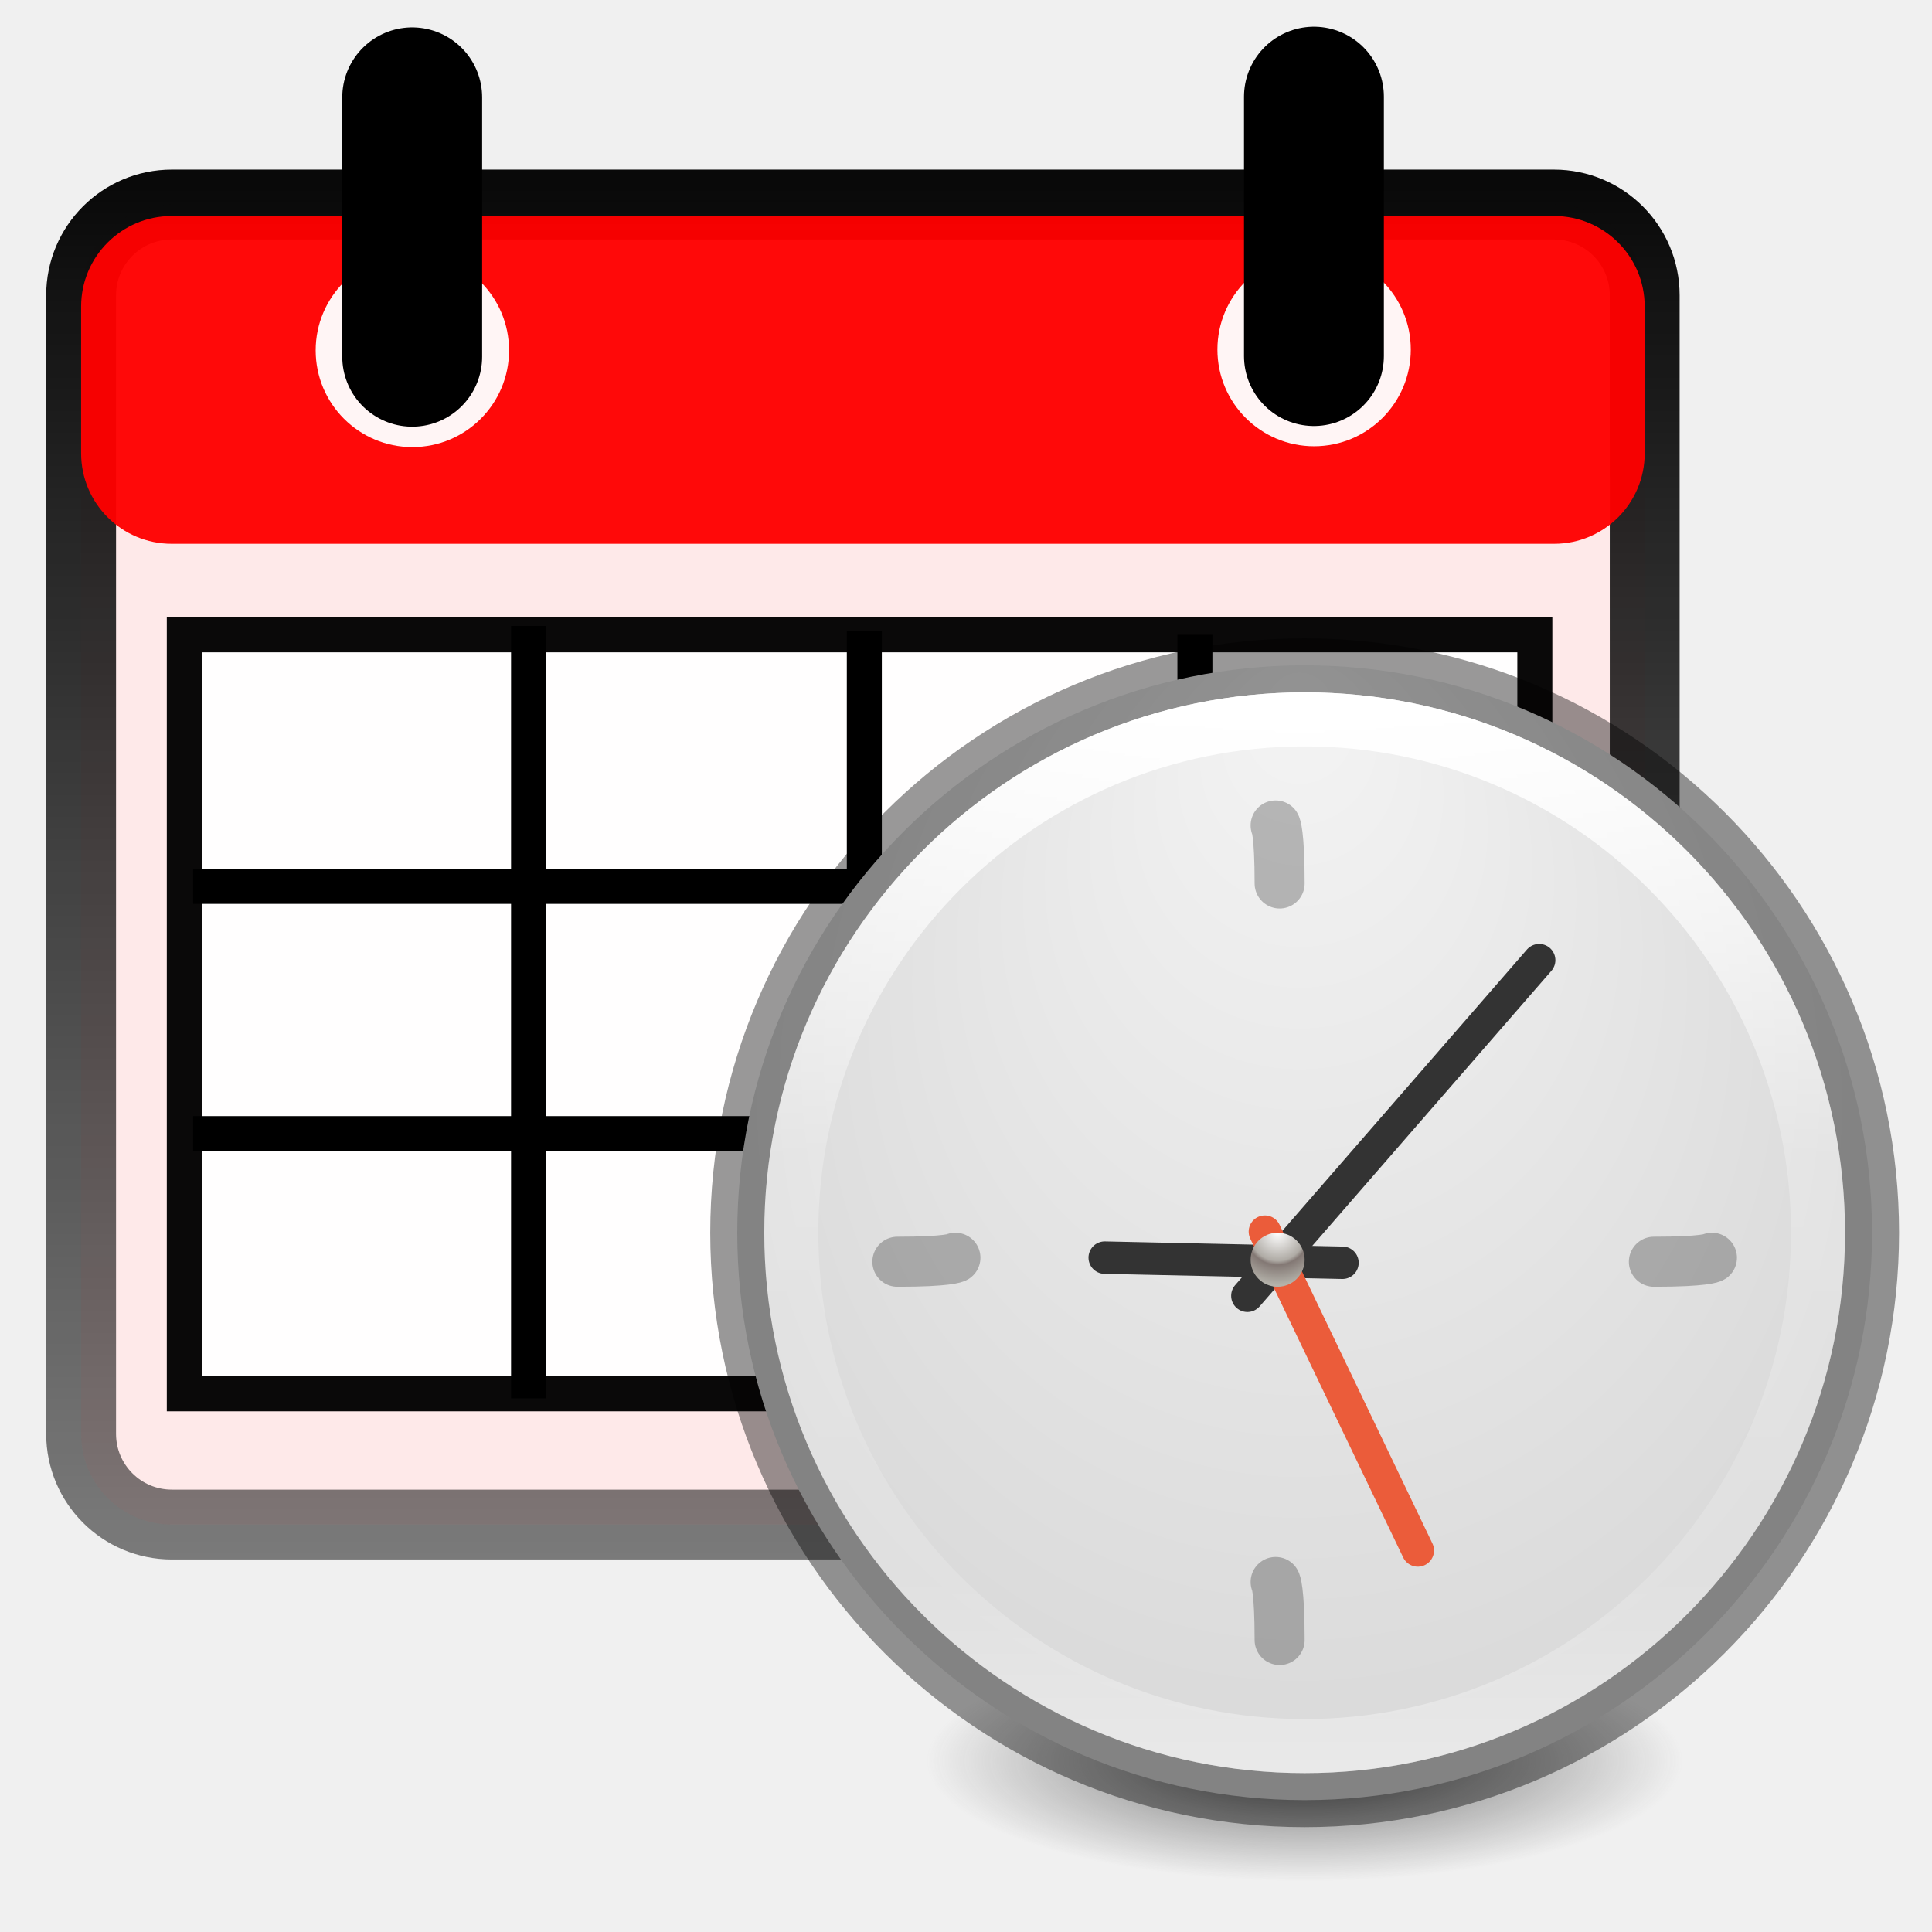
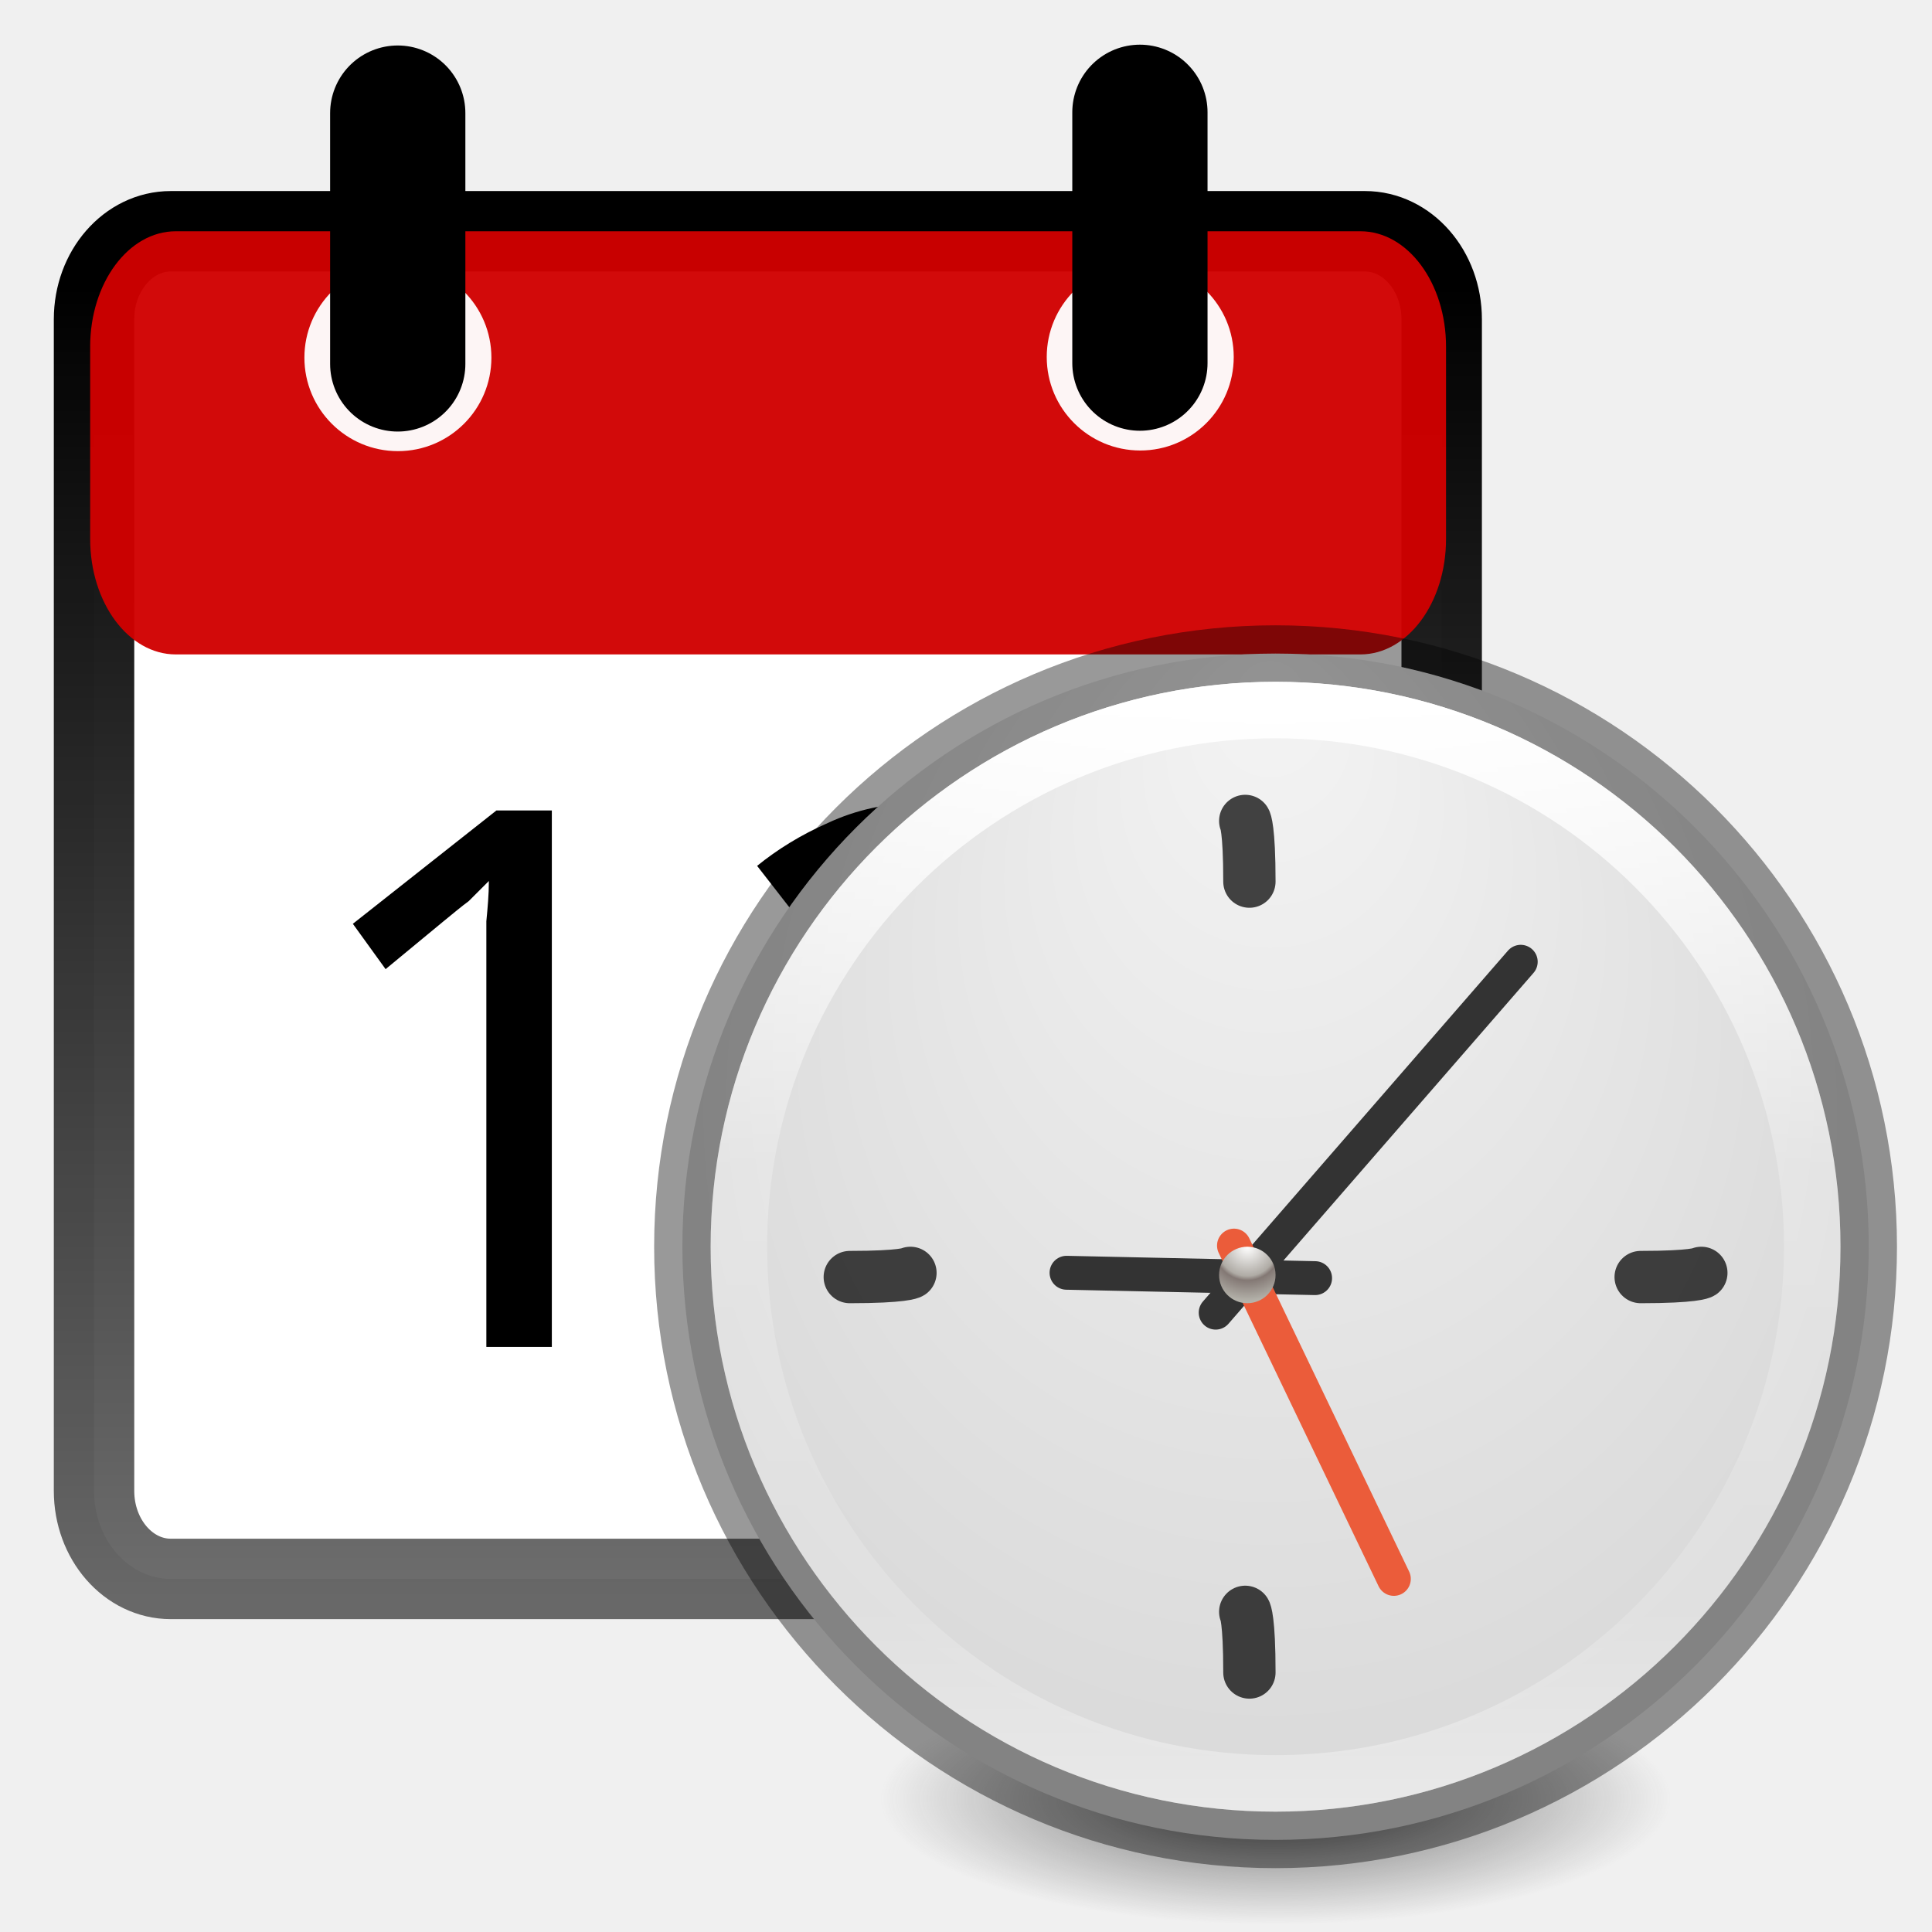
<svg xmlns="http://www.w3.org/2000/svg" xmlns:xlink="http://www.w3.org/1999/xlink" width="48" height="48" viewBox="0 0 12.7 12.7" version="1.1" id="svg8">
  <defs id="defs2">
-     <linearGradient id="linearGradient948">
-       <stop style="stop-color:#000000;stop-opacity:1;" offset="0" id="stop944" />
-       <stop style="stop-color:#000000;stop-opacity:0.51" offset="1" id="stop946" />
+     <linearGradient id="linearGradient1197">
+       <stop style="stop-color:#000000;stop-opacity:1" offset="0" id="stop1193" />
+       <stop style="stop-color:#000000;stop-opacity:0.564" offset="1" id="stop1195" />
    </linearGradient>
    <linearGradient id="linearGradient918">
      <stop id="stop914" style="stop-color:#000000;stop-opacity:0.863" offset="0" />
      <stop id="stop916" style="stop-color:#000000;stop-opacity:0.447" offset="1" />
    </linearGradient>
    <linearGradient gradientTransform="matrix(0.4871795,0,0,0.4871795,0.1139532,8.501652)" gradientUnits="userSpaceOnUse" xlink:href="#linearGradient3996" id="linearGradient2901" y2="26.091" x2="24.398" y1="3.602" x1="24.398" />
    <linearGradient id="linearGradient3996">
      <stop offset="0" style="stop-color:#ffffff;stop-opacity:1" id="stop3998" />
      <stop offset="1" style="stop-color:#ffffff;stop-opacity:0" id="stop4000" />
    </linearGradient>
    <radialGradient gradientTransform="matrix(0,0.9625441,-1.443518,1.4359325e-8,31.26078,-2.799604)" gradientUnits="userSpaceOnUse" xlink:href="#linearGradient3268" id="radialGradient2904" fy="12.08" fx="27.412" r="18" cy="12.08" cx="27.412" />
    <linearGradient id="linearGradient3268">
      <stop offset="0" style="stop-color:#ffffff;stop-opacity:1" id="stop3270" />
      <stop offset="1" style="stop-color:#d8d8d8;stop-opacity:1" id="stop3272" />
    </linearGradient>
    <linearGradient gradientTransform="matrix(0.5757576,0,0,0.5757576,-1.818181,6.181819)" gradientUnits="userSpaceOnUse" xlink:href="#linearGradient2480" id="linearGradient2906" y2="40.32" x2="29.05" y1="7.028" x1="29.05" />
    <linearGradient id="linearGradient2480">
      <stop offset="0" style="stop-color:#3d3e40;stop-opacity:1" id="stop2482" />
      <stop offset="1" style="stop-color:#4e4e4e;stop-opacity:1" id="stop2484" />
    </linearGradient>
    <radialGradient gradientTransform="matrix(0.4882272,0,0,0.4882271,0.2828355,8.282626)" gradientUnits="userSpaceOnUse" xlink:href="#linearGradient3334-995-903-143-677-209-356-728" id="radialGradient2909" fy="24.003" fx="24.012" r="21" cy="24.003" cx="24.012" />
    <linearGradient id="linearGradient3334-995-903-143-677-209-356-728">
      <stop offset="0" style="stop-color:#808080;stop-opacity:1" id="stop5026" />
      <stop offset="0.873" style="stop-color:#6d6d6d;stop-opacity:1" id="stop5028" />
      <stop offset="1" style="stop-color:#4f5053;stop-opacity:1" id="stop5030" />
    </linearGradient>
    <linearGradient gradientTransform="matrix(0.5121951,0,0,0.5121951,-0.292683,7.707317)" gradientUnits="userSpaceOnUse" xlink:href="#linearGradient3227" id="linearGradient2911" y2="45.184" x2="7.554" y1="3" x1="7.554" />
    <linearGradient id="linearGradient3227">
      <stop offset="0" style="stop-color:#4d4d4d;stop-opacity:1" id="stop3229" />
      <stop offset="1" style="stop-color:#333333;stop-opacity:1" id="stop3231" />
    </linearGradient>
    <linearGradient id="linearGradient8838">
      <stop offset="0" style="stop-color:#000000;stop-opacity:1" id="stop8840" />
      <stop offset="1" style="stop-color:#000000;stop-opacity:0" id="stop8842" />
    </linearGradient>
    <radialGradient gradientTransform="matrix(1.035297,0,0,0.3599113,-52.83544,26.51134)" gradientUnits="userSpaceOnUse" xlink:href="#linearGradient8838" id="radialGradient3734" fy="4.625" fx="62.625" r="10.625" cy="4.625" cx="62.625" />
    <radialGradient r="20" fy="8.626" fx="0.304" cy="8.626" cx="15.026" gradientTransform="matrix(-4.7487238e-8,0.780378,-0.7352292,-5.3751304e-8,20.71241,0.1839955)" gradientUnits="userSpaceOnUse" id="radialGradient4949" xlink:href="#linearGradient2867-449-88-871-390-598-476-591-434-148-57-177-641-289-620-227-114-444-680-744-4-8-69-5-4-8-426-2-9-1-4-965-2" />
    <linearGradient id="linearGradient2867-449-88-871-390-598-476-591-434-148-57-177-641-289-620-227-114-444-680-744-4-8-69-5-4-8-426-2-9-1-4-965-2">
      <stop offset="0" style="stop-color:#f4f4f4;stop-opacity:1" id="stop4036-1" />
      <stop offset="1" style="stop-color:#d0d0d0;stop-opacity:1" id="stop4040-2" />
    </linearGradient>
    <radialGradient xlink:href="#linearGradient2867-449-88-871-390-598-476-591-434-148-57-177-641-289-620-227-114-444-680-744-4-8-69-5-4-8-426-2-9-1-4-965-2" id="radialGradient3228-8" gradientUnits="userSpaceOnUse" gradientTransform="matrix(-4.7487238e-8,0.780378,-0.7352292,-5.3751304e-8,22.2126,1.684189)" cx="15.026" cy="8.626" fx="0.304" fy="8.626" r="20" />
    <linearGradient id="linearGradient3820-7-2-2">
      <stop id="stop3822-2-6-36" style="stop-color:#3d3d3d;stop-opacity:1" offset="0" />
      <stop id="stop3864-8-7-6" style="stop-color:#686868;stop-opacity:0.498" offset="0.5" />
      <stop id="stop3824-1-2-4" style="stop-color:#686868;stop-opacity:0" offset="1" />
    </linearGradient>
    <linearGradient id="linearGradient2867-449-88-871-390-598-476-591-434-148-57-177-641-289-620-227-114-444-680-744-4-8-69-5-4-8-426-2-9-1-4-965">
      <stop offset="0" style="stop-color:#f4f4f4;stop-opacity:1" id="stop4036" />
      <stop offset="1" style="stop-color:#dadada;stop-opacity:1;" id="stop4040" />
    </linearGradient>
    <linearGradient id="linearGradient4806-9">
      <stop id="stop4808-49" style="stop-color:#ffffff;stop-opacity:1" offset="0" />
      <stop id="stop4810-05" style="stop-color:#ffffff;stop-opacity:0.235" offset="0.424" />
      <stop id="stop4812-6" style="stop-color:#ffffff;stop-opacity:0.157" offset="0.821" />
      <stop id="stop4814-7" style="stop-color:#ffffff;stop-opacity:0.392" offset="1" />
    </linearGradient>
    <linearGradient id="linearGradient4119">
      <stop style="stop-color:#ffffff;stop-opacity:1" offset="0" id="stop4121" />
      <stop id="stop4148" offset="0.54" style="stop-color:#afaba5;stop-opacity:1" />
      <stop id="stop4146" offset="0.62" style="stop-color:#837874;stop-opacity:1" />
      <stop style="stop-color:#b4b2aa;stop-opacity:1" offset="1" id="stop4123" />
    </linearGradient>
    <linearGradient y2="40.496" x2="71.204" y1="15.369" x1="71.204" gradientTransform="matrix(0.7756246,0,0,0.7756249,-43.98157,-9.614261)" gradientUnits="userSpaceOnUse" id="linearGradient3097" xlink:href="#linearGradient4806-9" />
    <radialGradient r="20" fy="8.626" fx="0.304" cy="8.626" cx="15.026" gradientTransform="matrix(-3.4387768e-8,0.5651088,-0.5324144,-3.8923876e-8,16.49884,1.63324)" gradientUnits="userSpaceOnUse" id="radialGradient3105" xlink:href="#linearGradient2867-449-88-871-390-598-476-591-434-148-57-177-641-289-620-227-114-444-680-744-4-8-69-5-4-8-426-2-9-1-4-965" />
    <radialGradient r="62.769" fy="186.171" fx="99.157" cy="186.171" cx="99.157" gradientTransform="matrix(0.1115198,0,0,0.03548359,0.942029,15.16673)" gradientUnits="userSpaceOnUse" id="radialGradient3108" xlink:href="#linearGradient3820-7-2-2" />
    <radialGradient r="0.626" fy="15.377" fx="16" cy="15.377" cx="16" gradientTransform="matrix(0,1.913162,-1.913165,0,45.41917,-15.23337)" gradientUnits="userSpaceOnUse" id="radialGradient3110" xlink:href="#linearGradient4119" />
    <linearGradient y2="26.091" x2="24.398" y1="3.602" x1="24.398" gradientTransform="matrix(0.4871795,0,0,0.4871795,-25.88605,0.5016521)" gradientUnits="userSpaceOnUse" id="linearGradient3140" xlink:href="#linearGradient3996" />
    <radialGradient r="18" fy="12.08" fx="27.412" cy="12.08" cx="27.412" gradientTransform="matrix(0,0.9625441,-1.443518,1.4359325e-8,5.260776,-10.7996)" gradientUnits="userSpaceOnUse" id="radialGradient3143" xlink:href="#linearGradient3268" />
    <linearGradient y2="40.32" x2="29.05" y1="7.028" x1="29.05" gradientTransform="matrix(0.5757576,0,0,0.5757576,-27.81818,-1.818181)" gradientUnits="userSpaceOnUse" id="linearGradient3145" xlink:href="#linearGradient2480" />
    <radialGradient r="21" fy="24.003" fx="24.012" cy="24.003" cx="24.012" gradientTransform="matrix(0.4882272,0,0,0.4882271,-25.71716,0.2826265)" gradientUnits="userSpaceOnUse" id="radialGradient3148" xlink:href="#linearGradient3334-995-903-143-677-209-356-728" />
    <linearGradient y2="45.184" x2="7.554" y1="3" x1="7.554" gradientTransform="matrix(0.5121951,0,0,0.5121951,-26.29268,-0.2926835)" gradientUnits="userSpaceOnUse" id="linearGradient3150" xlink:href="#linearGradient3227" />
    <radialGradient r="10.625" fy="4.625" fx="62.625" cy="4.625" cx="62.625" gradientTransform="matrix(1.035297,0,0,0.3599113,-78.83545,18.51134)" gradientUnits="userSpaceOnUse" id="radialGradient3153" xlink:href="#linearGradient8838" />
-     <linearGradient xlink:href="#linearGradient948" id="linearGradient952" x1="5.634" y1="285.285" x2="5.634" y2="293.52" gradientUnits="userSpaceOnUse" />
+     <linearGradient xlink:href="#linearGradient1197" id="linearGradient1199" x1="6.267" y1="284.748" x2="6.267" y2="292.979" gradientUnits="userSpaceOnUse" />
  </defs>
  <g id="layer1" transform="translate(0,-284.3)">
-     <g id="g1171" transform="matrix(1.095872,0,0,1.095872,-0.6262251,-27.11736)">
-       <rect ry="0.544" rx="0.544" y="285.4" x="1.058" height="7.918" width="9.379" id="rect838-5" style="opacity:0.96;fill:#ffe9e9;fill-opacity:1;fill-rule:nonzero;stroke:url(#linearGradient952);stroke-width:0.419;stroke-linecap:round;stroke-linejoin:miter;stroke-miterlimit:4;stroke-dasharray:none;stroke-opacity:1" />
-       <rect ry="0.543" rx="0.543" y="285.469" x="1.058" height="1.966" width="9.379" id="rect840" style="opacity:0.96;fill:#ff0000;fill-opacity:1;fill-rule:nonzero;stroke:none;stroke-width:0.419;stroke-linecap:round;stroke-linejoin:miter;stroke-miterlimit:4;stroke-dasharray:none;stroke-opacity:1" />
-       <circle r="0.58" cy="286.275" cx="3.045" id="path814" style="opacity:0.96;fill:#ffffff;fill-opacity:1;fill-rule:nonzero;stroke:none;stroke-width:0.361;stroke-linecap:round;stroke-linejoin:miter;stroke-miterlimit:4;stroke-dasharray:none;stroke-opacity:1" />
-       <path id="path822" d="m 3.044,286.313 v -1.556" style="fill:none;fill-rule:evenodd;stroke:#000000;stroke-width:0.839;stroke-linecap:round;stroke-linejoin:miter;stroke-miterlimit:4;stroke-dasharray:none;stroke-opacity:1" />
-       <circle r="0.58" cy="286.27" cx="8.454" id="path814-3" style="opacity:0.96;fill:#ffffff;fill-opacity:1;fill-rule:nonzero;stroke:none;stroke-width:0.361;stroke-linecap:round;stroke-linejoin:miter;stroke-miterlimit:4;stroke-dasharray:none;stroke-opacity:1" />
-       <path id="path822-6" d="m 8.453,286.309 v -1.556" style="fill:none;fill-rule:evenodd;stroke:#000000;stroke-width:0.839;stroke-linecap:round;stroke-linejoin:miter;stroke-miterlimit:4;stroke-dasharray:none;stroke-opacity:1" />
-       <rect ry="0" rx="0" y="287.981" x="1.677" height="4.553" width="8.101" id="rect844" style="opacity:0.96;fill:#ffffff;fill-opacity:1;fill-rule:nonzero;stroke:#000000;stroke-width:0.21;stroke-linecap:round;stroke-linejoin:miter;stroke-miterlimit:4;stroke-dasharray:none;stroke-opacity:1" />
-       <path id="path857" d="m 3.742,287.928 v 4.633" style="fill:none;fill-rule:evenodd;stroke:#000000;stroke-width:0.21px;stroke-linecap:butt;stroke-linejoin:miter;stroke-opacity:1" />
-       <path id="path859" d="m 5.756,287.958 v 4.497" style="fill:none;fill-rule:evenodd;stroke:#000000;stroke-width:0.21px;stroke-linecap:butt;stroke-linejoin:miter;stroke-opacity:1" />
-       <path id="path861" d="m 7.739,287.981 v 4.633" style="fill:none;fill-rule:evenodd;stroke:#000000;stroke-width:0.21px;stroke-linecap:butt;stroke-linejoin:miter;stroke-opacity:1" />
-       <path id="path863" d="M 9.804,289.49 H 1.73" style="fill:none;fill-rule:evenodd;stroke:#000000;stroke-width:0.21px;stroke-linecap:butt;stroke-linejoin:miter;stroke-opacity:1" />
-       <path id="path865" d="M 1.73,290.973 H 9.751" style="fill:none;fill-rule:evenodd;stroke:#000000;stroke-width:0.21px;stroke-linecap:butt;stroke-linejoin:miter;stroke-opacity:1" />
+     <g id="g1171" transform="matrix(1.059659,0,0,1.059659,-1.629388,-15.55424)">
+       <rect style="opacity:1;fill:#ffffff;fill-opacity:1;fill-rule:nonzero;stroke:url(#linearGradient1199);stroke-width:0.499;stroke-linecap:round;stroke-linejoin:miter;stroke-miterlimit:4;stroke-dasharray:none;stroke-opacity:1" id="rect1191" width="8.36" height="8.36" x="2.121" y="284.407" rx="0.476" ry="0.546" />
+       <rect ry="0.716" rx="0.531" y="284.407" x="2.097" height="2.625" width="8.411" id="rect840" style="opacity:0.96;fill:#d00000;fill-opacity:1;fill-rule:nonzero;stroke:none;stroke-width:0.476;stroke-linecap:round;stroke-linejoin:miter;stroke-miterlimit:4;stroke-dasharray:none;stroke-opacity:1" />
+       <circle r="0.58" cy="285.191" cx="4.006" id="path814" style="opacity:0.96;fill:#ffffff;fill-opacity:1;fill-rule:nonzero;stroke:none;stroke-width:0.361;stroke-linecap:round;stroke-linejoin:miter;stroke-miterlimit:4;stroke-dasharray:none;stroke-opacity:1" />
+       <path id="path822" d="m 4.005,285.23 v -1.556" style="fill:none;fill-rule:evenodd;stroke:#000000;stroke-width:0.839;stroke-linecap:round;stroke-linejoin:miter;stroke-miterlimit:4;stroke-dasharray:none;stroke-opacity:1" />
+       <circle r="0.58" cy="285.187" cx="8.611" id="path814-3" style="opacity:0.96;fill:#ffffff;fill-opacity:1;fill-rule:nonzero;stroke:none;stroke-width:0.361;stroke-linecap:round;stroke-linejoin:miter;stroke-miterlimit:4;stroke-dasharray:none;stroke-opacity:1" />
+       <path id="path822-6" d="m 8.609,285.225 v -1.556" style="fill:none;fill-rule:evenodd;stroke:#000000;stroke-width:0.839;stroke-linecap:round;stroke-linejoin:miter;stroke-miterlimit:4;stroke-dasharray:none;stroke-opacity:1" />
+       <text xml:space="preserve" style="font-style:normal;font-weight:normal;font-size:4.661px;line-height:6.242px;font-family:sans-serif;letter-spacing:0px;word-spacing:0px;fill:#000000;fill-opacity:1;stroke:none;stroke-width:0.25px;stroke-linecap:butt;stroke-linejoin:miter;stroke-opacity:1" x="3.303" y="291.332" id="text1205">
+         <tspan id="tspan1203" x="3.303" y="291.332" style="font-size:4.661px;stroke-width:0.25px">12</tspan>
+       </text>
    </g>
-     <g id="g1157" transform="matrix(0.3552117,0,0,0.3552117,4.313607,288.1408)">
+     <g id="g1157" transform="matrix(0.3713535,0,0,0.3713535,3.928647,288.0391)">
      <path d="m 19,21.773 a 7,2.227 0 0 1 -14,0 7,2.227 0 1 1 14,0 z" id="path3818-0-2" style="fill:url(#radialGradient3108);fill-opacity:1;stroke:none" />
      <path d="M 12,1.5 C 6.206,1.5 1.5,6.206 1.5,12 1.5,17.794 6.206,22.5 12,22.5 17.794,22.5 22.5,17.794 22.5,12 22.5,6.206 17.794,1.5 12,1.5 Z" id="path2555-7-65" style="color:#000000;display:inline;overflow:visible;visibility:visible;fill:url(#radialGradient3105);fill-opacity:1;fill-rule:nonzero;stroke:none;stroke-width:1;marker:none;enable-background:accumulate" />
-       <path d="m 4.463,12.537 c 0.953,0 1.074,-0.074 1.074,-0.074" id="path2291" style="opacity:0.25;fill:none;stroke:#000000;stroke-width:0.926;stroke-linecap:round;stroke-linejoin:miter;stroke-miterlimit:4;stroke-dasharray:none;stroke-opacity:1" />
+       <path d="m 4.463,12.537 c 0.953,0 1.074,-0.074 1.074,-0.074" id="path2291" style="opacity:0.73;fill:none;stroke:#000000;stroke-width:0.926;stroke-linecap:round;stroke-linejoin:miter;stroke-miterlimit:4;stroke-dasharray:none;stroke-opacity:1" />
      <path d="M 12,1.5 C 6.206,1.5 1.5,6.206 1.5,12 1.5,17.794 6.206,22.5 12,22.5 17.794,22.5 22.5,17.794 22.5,12 22.5,6.206 17.794,1.5 12,1.5 Z" id="path2555-7-1-7" style="color:#000000;display:inline;overflow:visible;visibility:visible;opacity:0.4;fill:none;stroke:#000000;stroke-width:1;stroke-linecap:round;stroke-linejoin:round;stroke-miterlimit:4;stroke-dasharray:none;stroke-dashoffset:0;stroke-opacity:1;marker:none;enable-background:accumulate" />
-       <path d="m 18.463,12.537 c 0.953,0 1.074,-0.074 1.074,-0.074" id="path2296" style="opacity:0.25;fill:none;stroke:#000000;stroke-width:0.926;stroke-linecap:round;stroke-linejoin:miter;stroke-miterlimit:4;stroke-dasharray:none;stroke-opacity:1" />
+       <path d="m 18.463,12.537 c 0.953,0 1.074,-0.074 1.074,-0.074" id="path2296" style="opacity:0.73;fill:none;stroke:#000000;stroke-width:0.926;stroke-linecap:round;stroke-linejoin:miter;stroke-miterlimit:4;stroke-dasharray:none;stroke-opacity:1" />
      <path style="fill:none;stroke:#333333;stroke-width:0.6;stroke-linecap:round;stroke-linejoin:miter;stroke-miterlimit:4;stroke-dasharray:none;stroke-opacity:1" id="path2312-7" d="m 10.94,13.167 5.4,-6.211" />
-       <path d="m 11.537,19.537 c 0,-0.953 -0.074,-1.074 -0.074,-1.074" id="path2306" style="opacity:0.25;fill:none;stroke:#000000;stroke-width:0.926;stroke-linecap:round;stroke-linejoin:miter;stroke-miterlimit:4;stroke-dasharray:none;stroke-opacity:1" />
+       <path d="m 11.537,19.537 c 0,-0.953 -0.074,-1.074 -0.074,-1.074" id="path2306" style="opacity:0.73;fill:none;stroke:#000000;stroke-width:0.926;stroke-linecap:round;stroke-linejoin:miter;stroke-miterlimit:4;stroke-dasharray:none;stroke-opacity:1" />
      <path style="fill:#0000ff;fill-opacity:1;stroke:#333333;stroke-width:0.6;stroke-linecap:round;stroke-linejoin:miter;stroke-miterlimit:4;stroke-dasharray:none;stroke-opacity:1" id="path2314-7" d="M 12.7,12.556 8.3,12.461" />
-       <path d="m 11.537,5.537 c 0,-0.953 -0.074,-1.074 -0.074,-1.074" id="path2308" style="opacity:0.25;fill:none;stroke:#000000;stroke-width:0.926;stroke-linecap:round;stroke-linejoin:miter;stroke-miterlimit:4;stroke-dasharray:none;stroke-opacity:1" />
+       <path d="m 11.537,5.537 c 0,-0.953 -0.074,-1.074 -0.074,-1.074" id="path2308" style="opacity:0.73;fill:none;stroke:#000000;stroke-width:0.926;stroke-linecap:round;stroke-linejoin:miter;stroke-miterlimit:4;stroke-dasharray:none;stroke-opacity:1" />
      <path style="fill:none;stroke:#eb5c3a;stroke-width:0.6;stroke-linecap:round;stroke-linejoin:miter;stroke-miterlimit:4;stroke-dasharray:none;stroke-opacity:1" id="path2316-0" d="m 11.264,11.98 2.83,5.9" />
      <path d="m 21.5,12 c 0,5.247 -4.253,9.5 -9.5,9.5 -5.247,0 -9.5,-4.253 -9.5,-9.5 0,-5.247 4.253,-9.5 9.5,-9.5 5.247,0 9.5,4.253 9.5,9.5 z" id="path3421" style="color:#000000;display:inline;overflow:visible;visibility:visible;fill:none;stroke:url(#linearGradient3097);stroke-width:1;stroke-linecap:round;stroke-linejoin:round;stroke-miterlimit:4;stroke-dasharray:none;stroke-dashoffset:0;stroke-opacity:1;marker:none;enable-background:accumulate" />
      <circle transform="matrix(0.7985658,0,0,0.7985658,-1.277053,-0.277053)" id="path4117" style="color:#000000;display:inline;overflow:visible;visibility:visible;fill:url(#radialGradient3110);fill-opacity:1;fill-rule:nonzero;stroke:none;stroke-width:1.252;marker:none;enable-background:accumulate" cx="16" cy="16" r="0.626" />
    </g>
  </g>
</svg>
